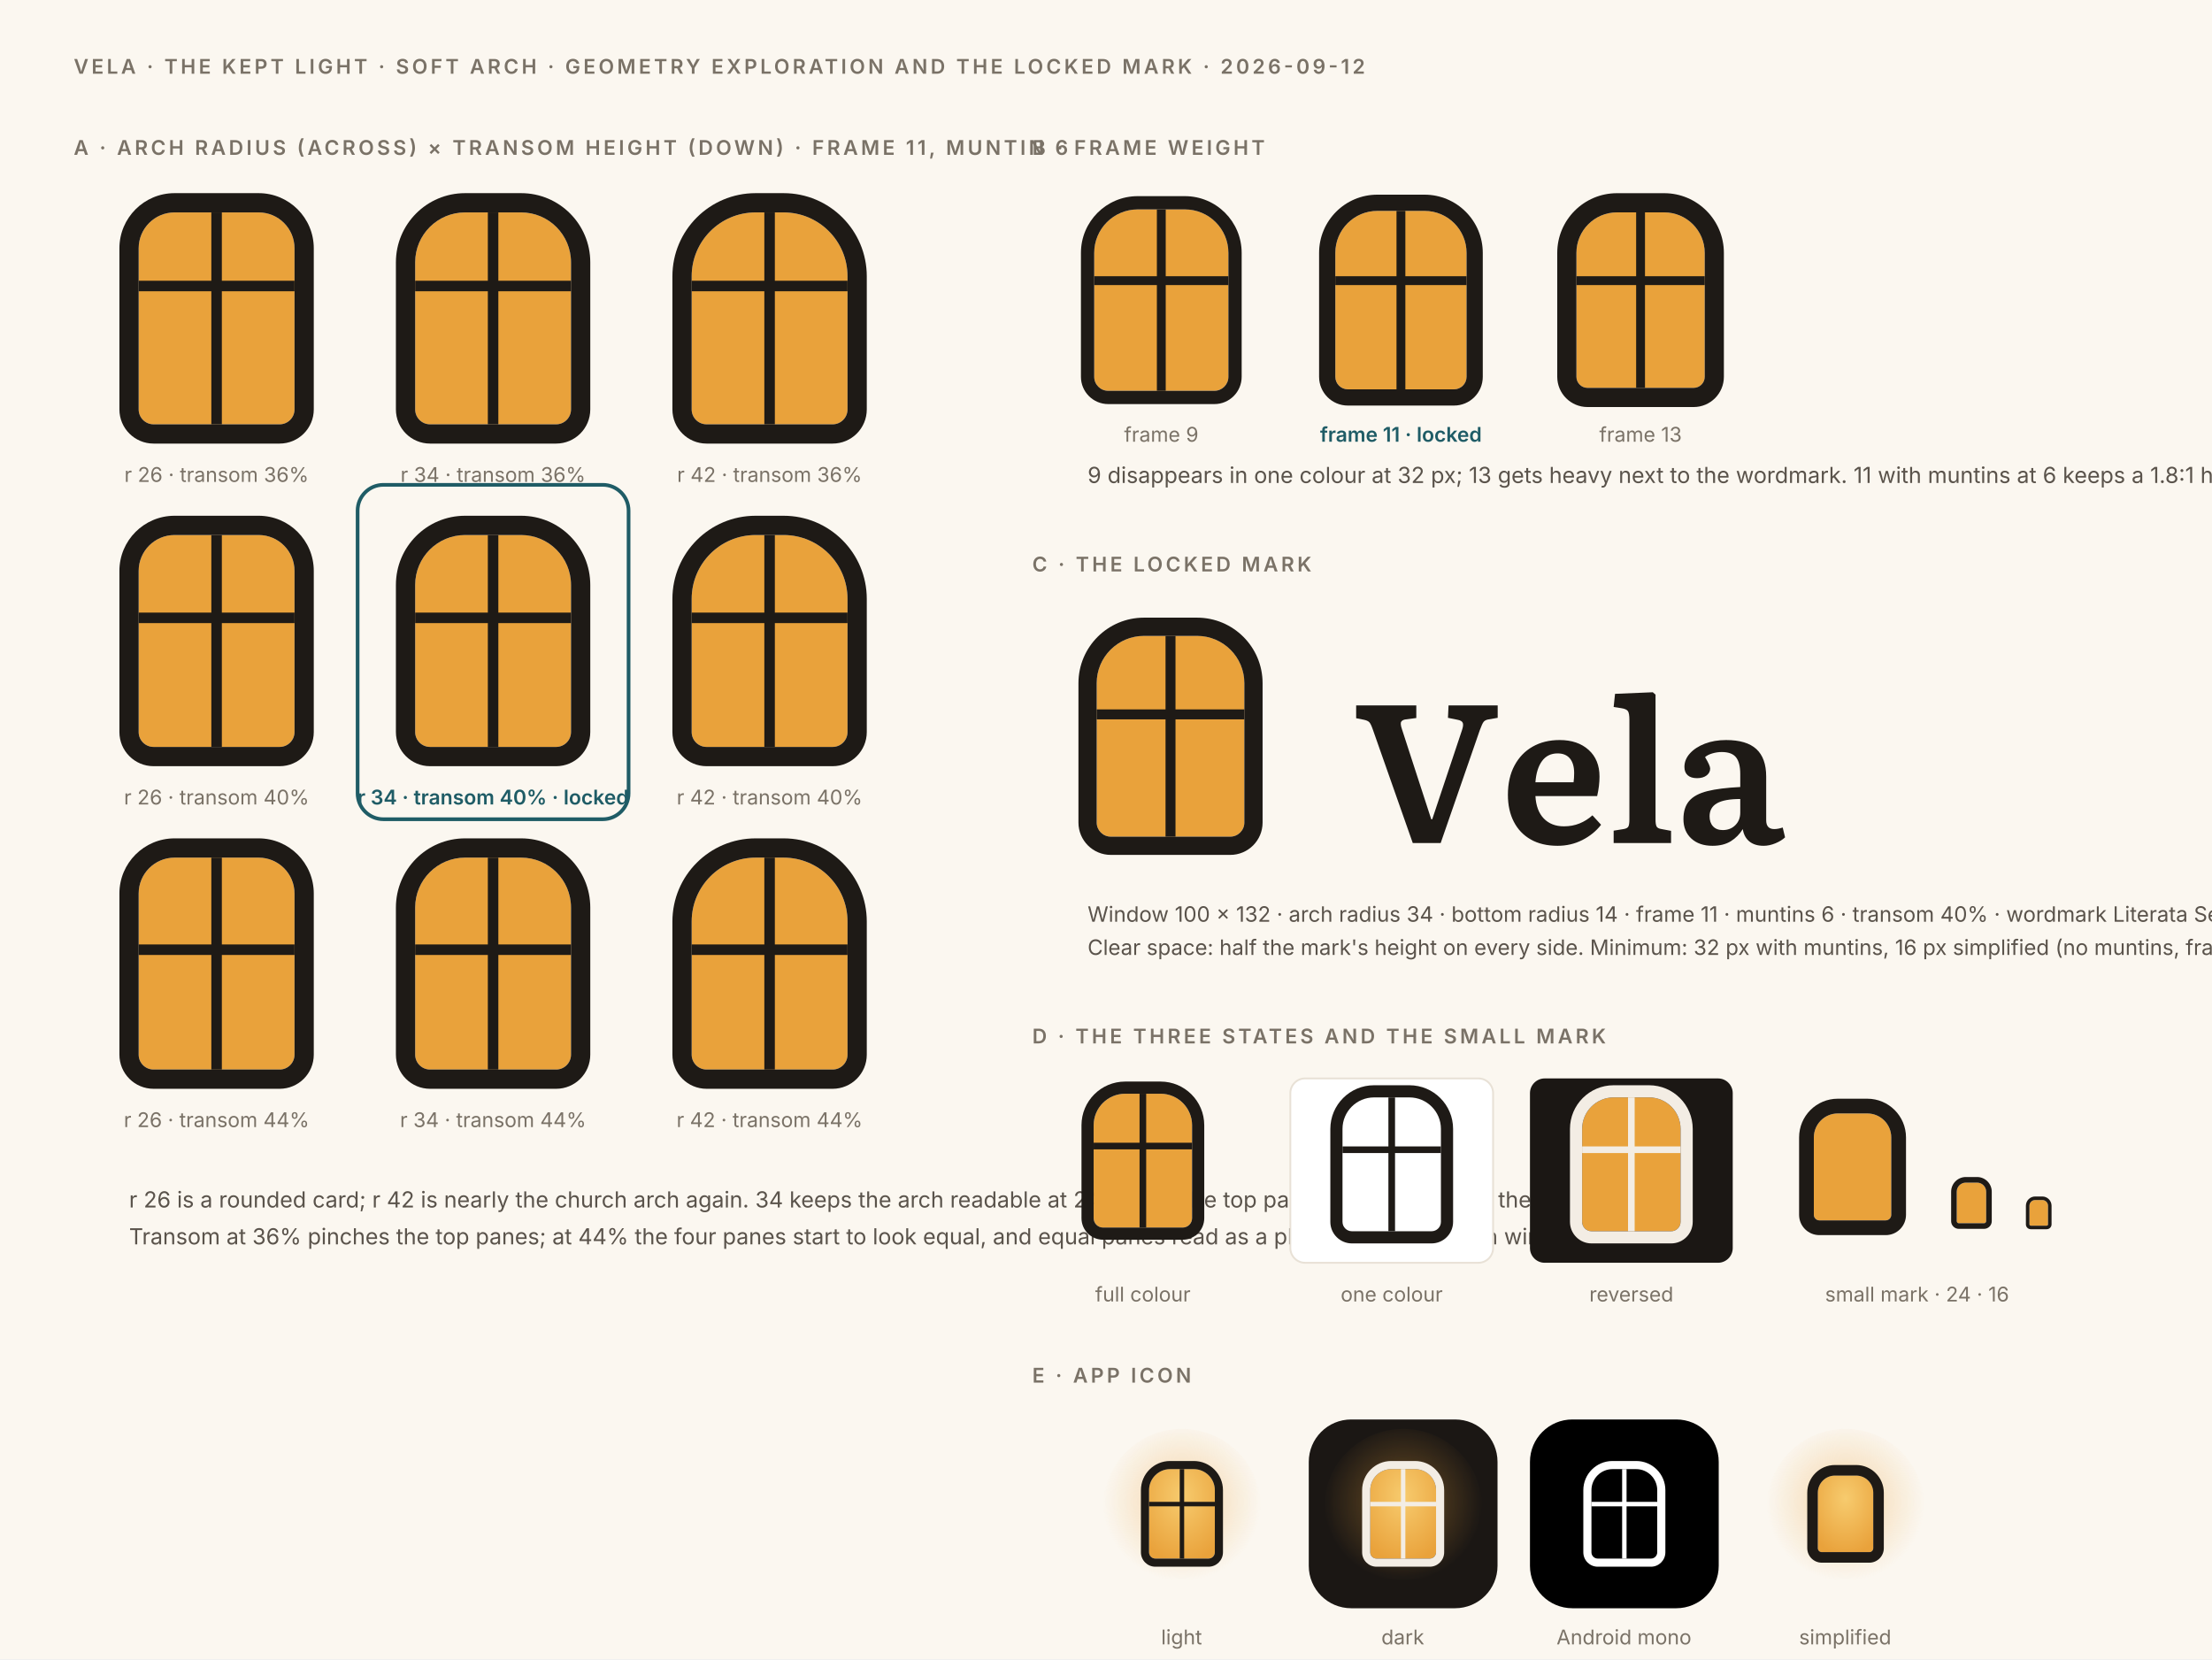
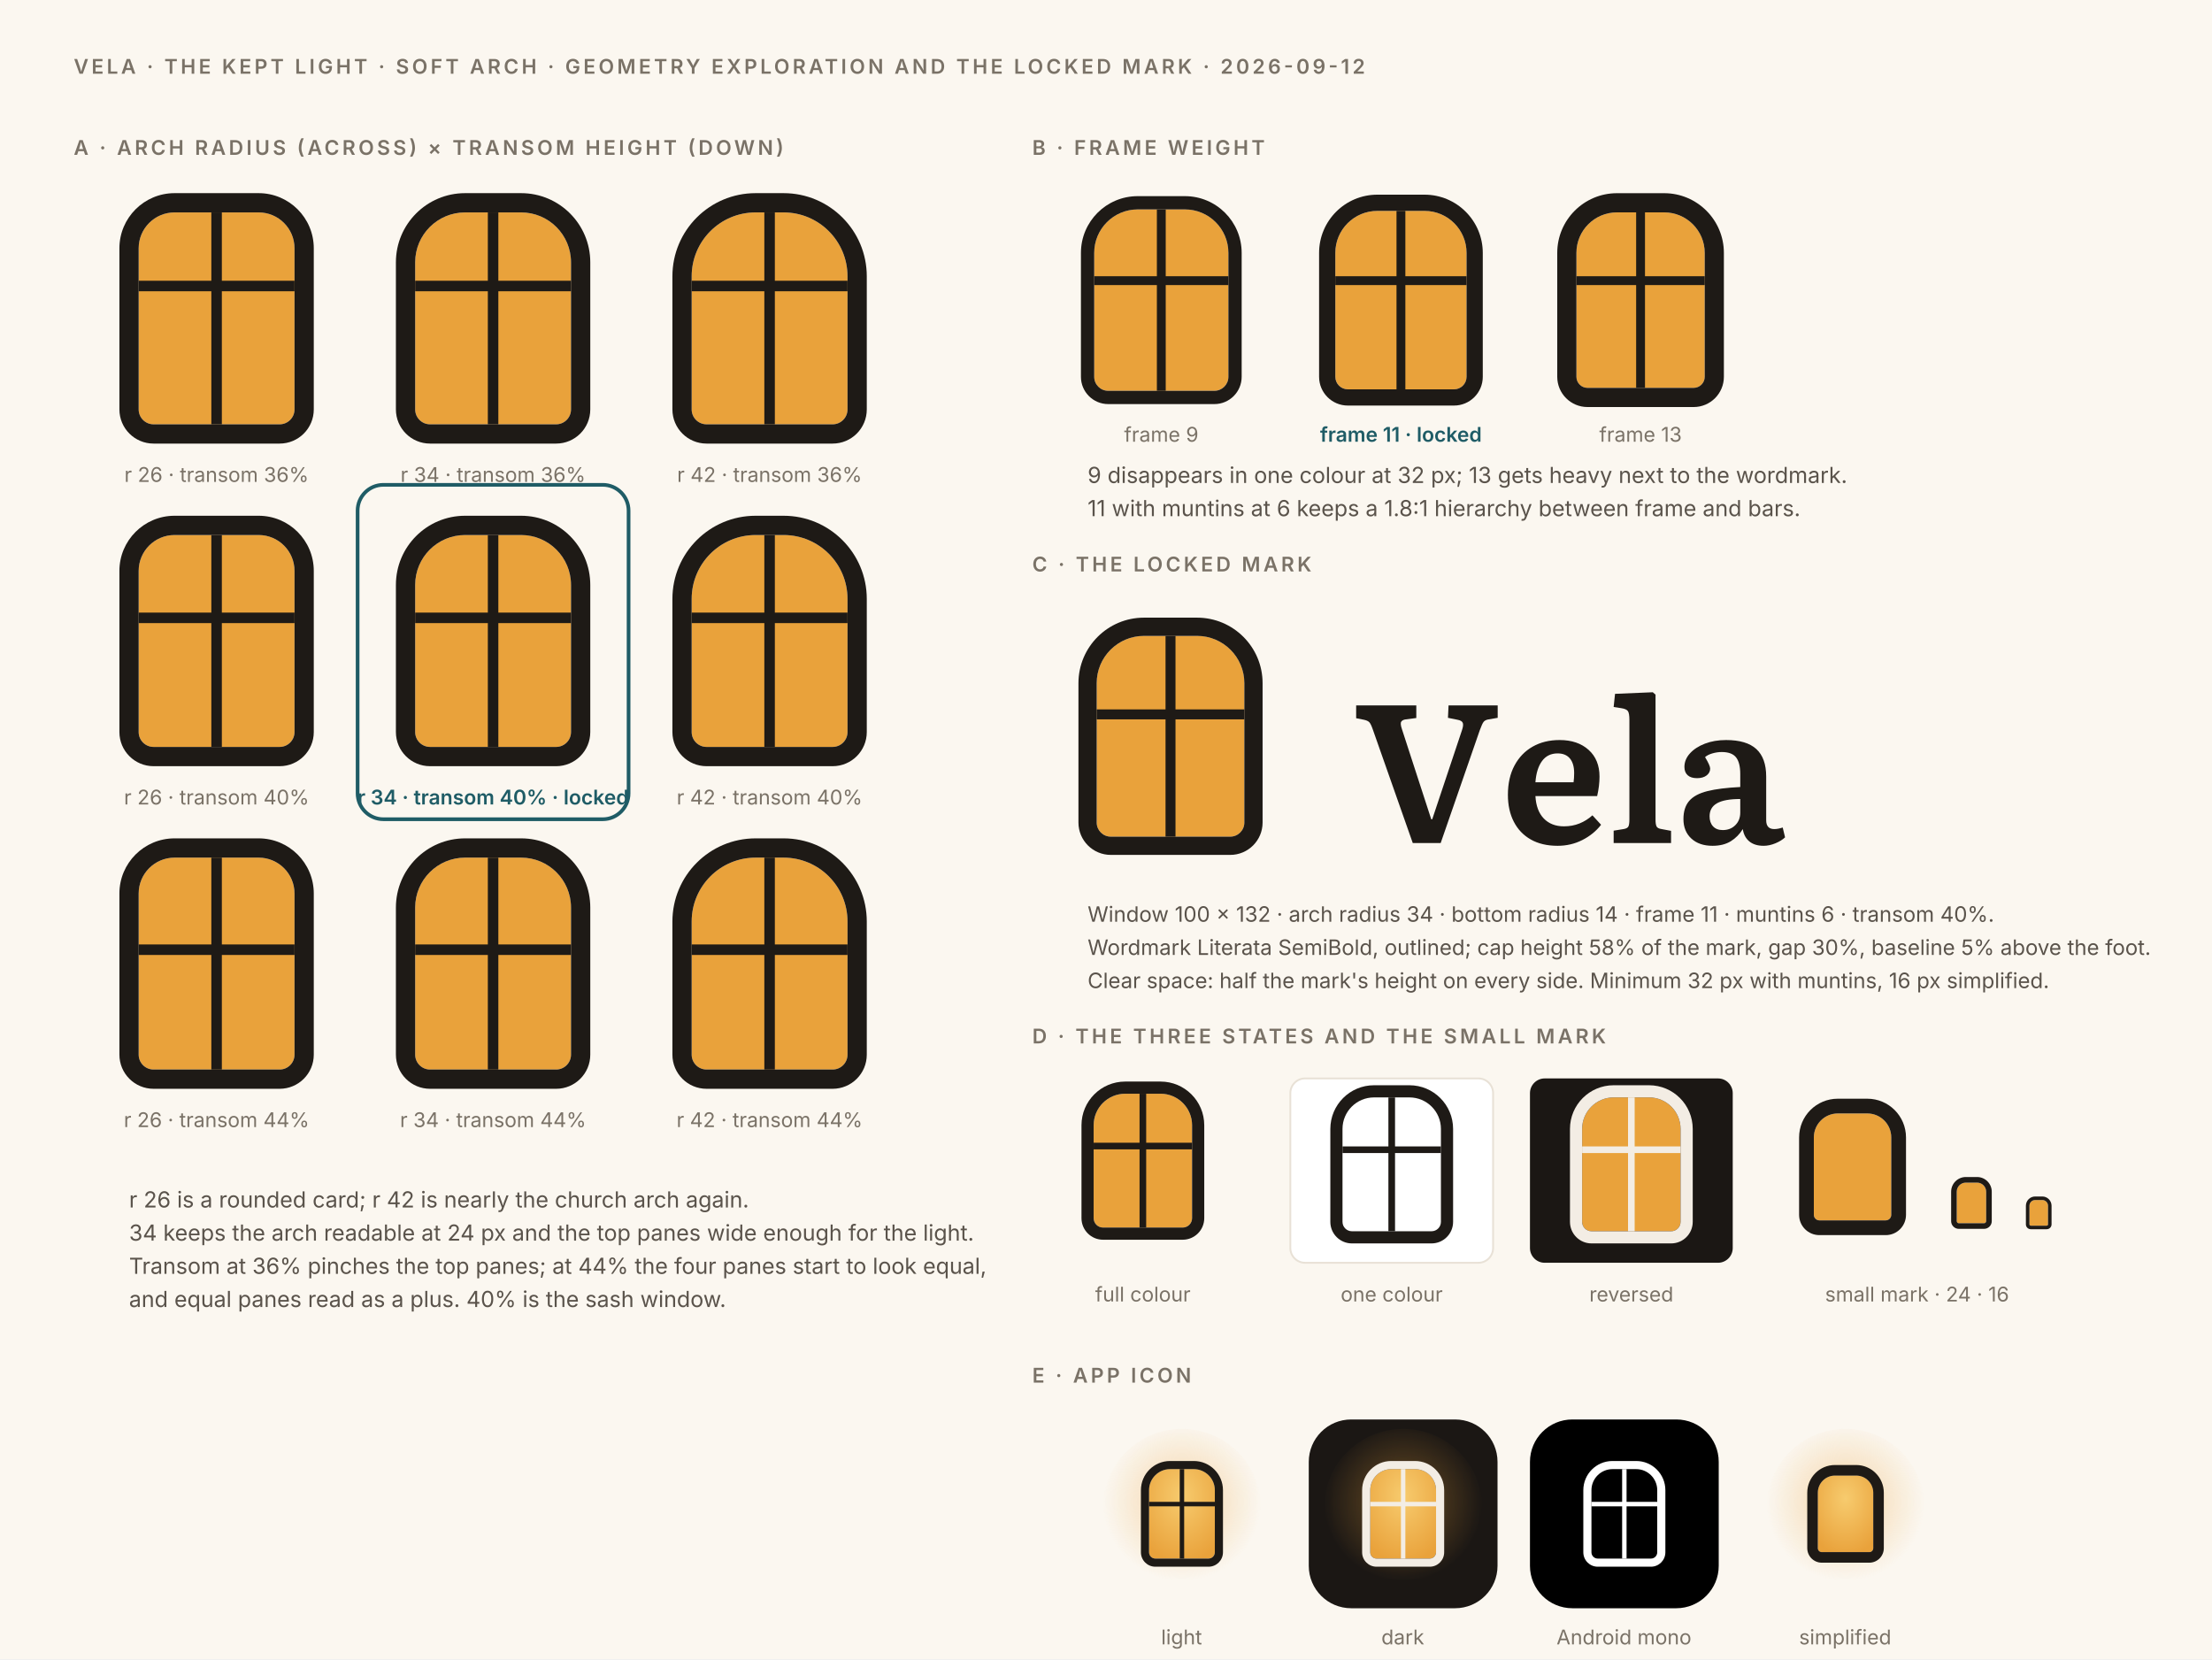
<svg xmlns="http://www.w3.org/2000/svg" viewBox="0 0 1200 900" width="1200" height="900">
  <rect width="1200" height="900" fill="#FBF7F0" />
  <text x="40" y="40" font-family="Inter, 'Segoe UI', Arial, sans-serif" font-size="11" fill="#7A7267" letter-spacing="1.6" font-weight="600">VELA · THE KEPT LIGHT · SOFT ARCH · GEOMETRY EXPLORATION AND THE LOCKED MARK · 2026-09-12</text>
-   <text x="40" y="84" font-family="Inter, 'Segoe UI', Arial, sans-serif" font-size="11" fill="#7A7267" letter-spacing="1.6" font-weight="600">A · ARCH RADIUS (ACROSS) × TRANSOM HEIGHT (DOWN) · FRAME 11, MUNTIN 6</text>
+   <text x="40" y="84" font-family="Inter, 'Segoe UI', Arial, sans-serif" font-size="11" fill="#7A7267" letter-spacing="1.6" font-weight="600">A · ARCH RADIUS (ACROSS) × TRANSOM HEIGHT (DOWN)</text>
  <g transform="translate(70,110) scale(0.95)">
    <path d="M26 5.5H74A20.5 20.5 0 0 1 94.5 26V118A8.5 8.5 0 0 1 86 126.5H14A8.5 8.5 0 0 1 5.5 118V26A20.5 20.5 0 0 1 26 5.5Z" fill="#E9A23B" />
    <path fill-rule="evenodd" d="M26 -5.5H74A31.5 31.5 0 0 1 105.5 26V118A19.5 19.5 0 0 1 86 137.5H14A19.5 19.5 0 0 1 -5.5 118V26A31.5 31.5 0 0 1 26 -5.5ZM26 5.5H74A20.5 20.5 0 0 1 94.5 26V118A8.5 8.5 0 0 1 86 126.5H14A8.5 8.5 0 0 1 5.5 118V26A20.5 20.5 0 0 1 26 5.5Z" fill="#1E1A16" />
    <rect x="47" y="5.5" width="6" height="121" fill="#1E1A16" />
    <rect x="5.5" y="44.52" width="89" height="6" fill="#1E1A16" />
  </g>
  <text x="117.5" y="261.4" font-family="Inter, 'Segoe UI', Arial, sans-serif" font-size="11" fill="#7A7267" text-anchor="middle">r 26 · transom 36%</text>
  <g transform="translate(220,110) scale(0.95)">
    <path d="M34 5.5H66A28.5 28.5 0 0 1 94.5 34V118A8.5 8.5 0 0 1 86 126.5H14A8.5 8.5 0 0 1 5.5 118V34A28.5 28.5 0 0 1 34 5.5Z" fill="#E9A23B" />
    <path fill-rule="evenodd" d="M34 -5.5H66A39.5 39.5 0 0 1 105.5 34V118A19.5 19.5 0 0 1 86 137.5H14A19.5 19.5 0 0 1 -5.5 118V34A39.5 39.5 0 0 1 34 -5.5ZM34 5.5H66A28.5 28.5 0 0 1 94.5 34V118A8.5 8.5 0 0 1 86 126.5H14A8.5 8.5 0 0 1 5.5 118V34A28.5 28.5 0 0 1 34 5.5Z" fill="#1E1A16" />
    <rect x="47" y="5.5" width="6" height="121" fill="#1E1A16" />
    <rect x="5.5" y="44.52" width="89" height="6" fill="#1E1A16" />
  </g>
  <text x="267.5" y="261.4" font-family="Inter, 'Segoe UI', Arial, sans-serif" font-size="11" fill="#7A7267" text-anchor="middle">r 34 · transom 36%</text>
  <g transform="translate(370,110) scale(0.95)">
    <path d="M42 5.5H58A36.5 36.5 0 0 1 94.5 42V118A8.5 8.5 0 0 1 86 126.5H14A8.5 8.5 0 0 1 5.5 118V42A36.5 36.5 0 0 1 42 5.5Z" fill="#E9A23B" />
    <path fill-rule="evenodd" d="M42 -5.5H58A47.5 47.5 0 0 1 105.5 42V118A19.5 19.5 0 0 1 86 137.5H14A19.5 19.5 0 0 1 -5.5 118V42A47.5 47.5 0 0 1 42 -5.5ZM42 5.5H58A36.5 36.5 0 0 1 94.5 42V118A8.5 8.5 0 0 1 86 126.5H14A8.5 8.5 0 0 1 5.5 118V42A36.5 36.5 0 0 1 42 5.5Z" fill="#1E1A16" />
    <rect x="47" y="5.5" width="6" height="121" fill="#1E1A16" />
    <rect x="5.5" y="44.52" width="89" height="6" fill="#1E1A16" />
  </g>
  <text x="417.5" y="261.4" font-family="Inter, 'Segoe UI', Arial, sans-serif" font-size="11" fill="#7A7267" text-anchor="middle">r 42 · transom 36%</text>
  <g transform="translate(70,285) scale(0.95)">
    <path d="M26 5.5H74A20.5 20.5 0 0 1 94.5 26V118A8.5 8.5 0 0 1 86 126.5H14A8.5 8.5 0 0 1 5.5 118V26A20.5 20.5 0 0 1 26 5.5Z" fill="#E9A23B" />
    <path fill-rule="evenodd" d="M26 -5.5H74A31.5 31.5 0 0 1 105.5 26V118A19.5 19.5 0 0 1 86 137.5H14A19.5 19.5 0 0 1 -5.5 118V26A31.5 31.5 0 0 1 26 -5.5ZM26 5.5H74A20.5 20.5 0 0 1 94.5 26V118A8.5 8.5 0 0 1 86 126.5H14A8.5 8.5 0 0 1 5.5 118V26A20.5 20.5 0 0 1 26 5.5Z" fill="#1E1A16" />
    <rect x="47" y="5.5" width="6" height="121" fill="#1E1A16" />
    <rect x="5.5" y="49.8" width="89" height="6" fill="#1E1A16" />
  </g>
  <text x="117.5" y="436.4" font-family="Inter, 'Segoe UI', Arial, sans-serif" font-size="11" fill="#7A7267" text-anchor="middle">r 26 · transom 40%</text>
  <rect x="194" y="263" width="147" height="181.4" rx="14" fill="none" stroke="#1F5C66" stroke-width="2" />
  <g transform="translate(220,285) scale(0.95)">
    <path d="M34 5.5H66A28.5 28.5 0 0 1 94.5 34V118A8.5 8.5 0 0 1 86 126.5H14A8.5 8.5 0 0 1 5.5 118V34A28.5 28.5 0 0 1 34 5.5Z" fill="#E9A23B" />
    <path fill-rule="evenodd" d="M34 -5.5H66A39.5 39.5 0 0 1 105.5 34V118A19.5 19.5 0 0 1 86 137.5H14A19.5 19.5 0 0 1 -5.5 118V34A39.5 39.5 0 0 1 34 -5.5ZM34 5.5H66A28.5 28.5 0 0 1 94.5 34V118A8.5 8.5 0 0 1 86 126.5H14A8.5 8.5 0 0 1 5.5 118V34A28.5 28.5 0 0 1 34 5.5Z" fill="#1E1A16" />
    <rect x="47" y="5.5" width="6" height="121" fill="#1E1A16" />
    <rect x="5.5" y="49.8" width="89" height="6" fill="#1E1A16" />
  </g>
  <text x="267.5" y="436.4" font-family="Inter, 'Segoe UI', Arial, sans-serif" font-size="11" fill="#1F5C66" text-anchor="middle" font-weight="600">r 34 · transom 40% · locked</text>
  <g transform="translate(370,285) scale(0.95)">
    <path d="M42 5.5H58A36.5 36.5 0 0 1 94.5 42V118A8.5 8.5 0 0 1 86 126.5H14A8.5 8.5 0 0 1 5.5 118V42A36.5 36.5 0 0 1 42 5.5Z" fill="#E9A23B" />
    <path fill-rule="evenodd" d="M42 -5.5H58A47.5 47.5 0 0 1 105.5 42V118A19.5 19.5 0 0 1 86 137.5H14A19.5 19.5 0 0 1 -5.5 118V42A47.5 47.5 0 0 1 42 -5.5ZM42 5.5H58A36.5 36.5 0 0 1 94.5 42V118A8.5 8.5 0 0 1 86 126.5H14A8.5 8.5 0 0 1 5.5 118V42A36.5 36.5 0 0 1 42 5.5Z" fill="#1E1A16" />
    <rect x="47" y="5.5" width="6" height="121" fill="#1E1A16" />
    <rect x="5.5" y="49.8" width="89" height="6" fill="#1E1A16" />
  </g>
  <text x="417.5" y="436.4" font-family="Inter, 'Segoe UI', Arial, sans-serif" font-size="11" fill="#7A7267" text-anchor="middle">r 42 · transom 40%</text>
  <g transform="translate(70,460) scale(0.95)">
    <path d="M26 5.5H74A20.5 20.5 0 0 1 94.5 26V118A8.5 8.5 0 0 1 86 126.5H14A8.5 8.5 0 0 1 5.5 118V26A20.5 20.5 0 0 1 26 5.5Z" fill="#E9A23B" />
    <path fill-rule="evenodd" d="M26 -5.5H74A31.5 31.5 0 0 1 105.5 26V118A19.5 19.5 0 0 1 86 137.5H14A19.5 19.5 0 0 1 -5.5 118V26A31.5 31.5 0 0 1 26 -5.5ZM26 5.5H74A20.5 20.5 0 0 1 94.5 26V118A8.5 8.5 0 0 1 86 126.5H14A8.5 8.5 0 0 1 5.5 118V26A20.5 20.5 0 0 1 26 5.5Z" fill="#1E1A16" />
    <rect x="47" y="5.5" width="6" height="121" fill="#1E1A16" />
    <rect x="5.5" y="55.08" width="89" height="6" fill="#1E1A16" />
  </g>
  <text x="117.5" y="611.4" font-family="Inter, 'Segoe UI', Arial, sans-serif" font-size="11" fill="#7A7267" text-anchor="middle">r 26 · transom 44%</text>
  <g transform="translate(220,460) scale(0.95)">
    <path d="M34 5.5H66A28.5 28.5 0 0 1 94.5 34V118A8.5 8.5 0 0 1 86 126.5H14A8.5 8.5 0 0 1 5.5 118V34A28.5 28.5 0 0 1 34 5.5Z" fill="#E9A23B" />
    <path fill-rule="evenodd" d="M34 -5.5H66A39.5 39.5 0 0 1 105.5 34V118A19.5 19.5 0 0 1 86 137.5H14A19.5 19.5 0 0 1 -5.5 118V34A39.5 39.5 0 0 1 34 -5.5ZM34 5.5H66A28.5 28.5 0 0 1 94.5 34V118A8.5 8.5 0 0 1 86 126.5H14A8.5 8.5 0 0 1 5.5 118V34A28.5 28.5 0 0 1 34 5.5Z" fill="#1E1A16" />
    <rect x="47" y="5.5" width="6" height="121" fill="#1E1A16" />
    <rect x="5.5" y="55.08" width="89" height="6" fill="#1E1A16" />
  </g>
  <text x="267.5" y="611.4" font-family="Inter, 'Segoe UI', Arial, sans-serif" font-size="11" fill="#7A7267" text-anchor="middle">r 34 · transom 44%</text>
  <g transform="translate(370,460) scale(0.95)">
    <path d="M42 5.5H58A36.5 36.5 0 0 1 94.5 42V118A8.5 8.5 0 0 1 86 126.5H14A8.5 8.5 0 0 1 5.5 118V42A36.5 36.5 0 0 1 42 5.5Z" fill="#E9A23B" />
    <path fill-rule="evenodd" d="M42 -5.5H58A47.5 47.5 0 0 1 105.5 42V118A19.5 19.5 0 0 1 86 137.5H14A19.5 19.5 0 0 1 -5.5 118V42A47.5 47.5 0 0 1 42 -5.5ZM42 5.5H58A36.5 36.5 0 0 1 94.5 42V118A8.5 8.5 0 0 1 86 126.5H14A8.5 8.5 0 0 1 5.5 118V42A36.5 36.5 0 0 1 42 5.5Z" fill="#1E1A16" />
    <rect x="47" y="5.5" width="6" height="121" fill="#1E1A16" />
    <rect x="5.5" y="55.08" width="89" height="6" fill="#1E1A16" />
  </g>
  <text x="417.5" y="611.4" font-family="Inter, 'Segoe UI', Arial, sans-serif" font-size="11" fill="#7A7267" text-anchor="middle">r 42 · transom 44%</text>
-   <text x="70" y="655" font-family="Inter, 'Segoe UI', Arial, sans-serif" font-size="12" fill="#5A534B">r 26 is a rounded card; r 42 is nearly the church arch again. 34 keeps the arch readable at 24 px and the top pane wide enough for the light.</text>
-   <text x="70" y="675" font-family="Inter, 'Segoe UI', Arial, sans-serif" font-size="12" fill="#5A534B">Transom at 36% pinches the top panes; at 44% the four panes start to look equal, and equal panes read as a plus. 40% is the sash window.</text>
+   <text x="70" y="655" font-family="Inter, 'Segoe UI', Arial, sans-serif" font-size="12" fill="#5A534B">r 26 is a rounded card; r 42 is nearly the church arch again.</text>
+   <text x="70" y="673" font-family="Inter, 'Segoe UI', Arial, sans-serif" font-size="12" fill="#5A534B">34 keeps the arch readable at 24 px and the top panes wide enough for the light.</text>
+   <text x="70" y="691" font-family="Inter, 'Segoe UI', Arial, sans-serif" font-size="12" fill="#5A534B">Transom at 36% pinches the top panes; at 44% the four panes start to look equal,</text>
+   <text x="70" y="709" font-family="Inter, 'Segoe UI', Arial, sans-serif" font-size="12" fill="#5A534B">and equal panes read as a plus. 40% is the sash window.</text>
  <text x="560" y="84" font-family="Inter, 'Segoe UI', Arial, sans-serif" font-size="11" fill="#7A7267" letter-spacing="1.6" font-weight="600">B · FRAME WEIGHT</text>
  <g transform="translate(590,110) scale(0.8)">
    <path d="M34 4.5H66A29.5 29.5 0 0 1 95.5 34V118A9.5 9.5 0 0 1 86 127.5H14A9.5 9.5 0 0 1 4.5 118V34A29.5 29.5 0 0 1 34 4.5Z" fill="#E9A23B" />
    <path fill-rule="evenodd" d="M34 -4.5H66A38.5 38.5 0 0 1 104.5 34V118A18.5 18.5 0 0 1 86 136.5H14A18.5 18.5 0 0 1 -4.5 118V34A38.5 38.5 0 0 1 34 -4.5ZM34 4.5H66A29.5 29.5 0 0 1 95.5 34V118A9.5 9.5 0 0 1 86 127.5H14A9.5 9.5 0 0 1 4.5 118V34A29.5 29.5 0 0 1 34 4.5Z" fill="#1E1A16" />
    <rect x="47" y="4.5" width="6" height="123" fill="#1E1A16" />
    <rect x="4.5" y="49.8" width="91" height="6" fill="#1E1A16" />
  </g>
  <text x="630" y="239.6" font-family="Inter, 'Segoe UI', Arial, sans-serif" font-size="11" fill="#7A7267" text-anchor="middle">frame 9</text>
  <g transform="translate(720,110) scale(0.8)">
    <path d="M34 5.5H66A28.5 28.5 0 0 1 94.5 34V118A8.5 8.5 0 0 1 86 126.5H14A8.5 8.5 0 0 1 5.5 118V34A28.5 28.5 0 0 1 34 5.5Z" fill="#E9A23B" />
    <path fill-rule="evenodd" d="M34 -5.5H66A39.5 39.5 0 0 1 105.5 34V118A19.5 19.5 0 0 1 86 137.5H14A19.5 19.5 0 0 1 -5.5 118V34A39.5 39.5 0 0 1 34 -5.5ZM34 5.5H66A28.5 28.5 0 0 1 94.5 34V118A8.5 8.5 0 0 1 86 126.5H14A8.5 8.5 0 0 1 5.5 118V34A28.5 28.5 0 0 1 34 5.5Z" fill="#1E1A16" />
    <rect x="47" y="5.5" width="6" height="121" fill="#1E1A16" />
    <rect x="5.5" y="49.8" width="89" height="6" fill="#1E1A16" />
  </g>
  <text x="760" y="239.6" font-family="Inter, 'Segoe UI', Arial, sans-serif" font-size="11" fill="#1F5C66" text-anchor="middle" font-weight="600">frame 11 · locked</text>
  <g transform="translate(850,110) scale(0.8)">
    <path d="M34 6.5H66A27.5 27.5 0 0 1 93.5 34V118A7.5 7.5 0 0 1 86 125.5H14A7.5 7.5 0 0 1 6.5 118V34A27.5 27.5 0 0 1 34 6.5Z" fill="#E9A23B" />
    <path fill-rule="evenodd" d="M34 -6.5H66A40.5 40.5 0 0 1 106.5 34V118A20.5 20.5 0 0 1 86 138.5H14A20.5 20.5 0 0 1 -6.5 118V34A40.5 40.5 0 0 1 34 -6.5ZM34 6.5H66A27.5 27.5 0 0 1 93.5 34V118A7.5 7.5 0 0 1 86 125.5H14A7.5 7.5 0 0 1 6.5 118V34A27.5 27.5 0 0 1 34 6.5Z" fill="#1E1A16" />
    <rect x="47" y="6.5" width="6" height="119" fill="#1E1A16" />
    <rect x="6.5" y="49.8" width="87" height="6" fill="#1E1A16" />
  </g>
  <text x="890" y="239.6" font-family="Inter, 'Segoe UI', Arial, sans-serif" font-size="11" fill="#7A7267" text-anchor="middle">frame 13</text>
-   <text x="590" y="262" font-family="Inter, 'Segoe UI', Arial, sans-serif" font-size="12" fill="#5A534B">9 disappears in one colour at 32 px; 13 gets heavy next to the wordmark. 11 with muntins at 6 keeps a 1.8:1 hierarchy.</text>
+   <text x="590" y="262" font-family="Inter, 'Segoe UI', Arial, sans-serif" font-size="12" fill="#5A534B">9 disappears in one colour at 32 px; 13 gets heavy next to the wordmark.</text>
+   <text x="590" y="280" font-family="Inter, 'Segoe UI', Arial, sans-serif" font-size="12" fill="#5A534B">11 with muntins at 6 keeps a 1.8:1 hierarchy between frame and bars.</text>
  <text x="560" y="310" font-family="Inter, 'Segoe UI', Arial, sans-serif" font-size="11" fill="#7A7267" letter-spacing="1.6" font-weight="600">C · THE LOCKED MARK</text>
  <g transform="translate(590,340) scale(0.9)">
    <path d="M34 5.5H66A28.5 28.5 0 0 1 94.5 34V118A8.5 8.5 0 0 1 86 126.5H14A8.5 8.5 0 0 1 5.5 118V34A28.5 28.5 0 0 1 34 5.5Z" fill="#E9A23B" />
    <path fill-rule="evenodd" d="M34 -5.5H66A39.5 39.5 0 0 1 105.5 34V118A19.5 19.5 0 0 1 86 137.5H14A19.5 19.5 0 0 1 -5.5 118V34A39.5 39.5 0 0 1 34 -5.5ZM34 5.5H66A28.5 28.5 0 0 1 94.5 34V118A8.5 8.5 0 0 1 86 126.5H14A8.5 8.5 0 0 1 5.5 118V34A28.5 28.5 0 0 1 34 5.5Z" fill="#1E1A16" />
    <rect x="47" y="5.5" width="6" height="121" fill="#1E1A16" />
    <rect x="5.5" y="49.8" width="89" height="6" fill="#1E1A16" />
  </g>
  <path d="M781.56 457.31L766.42 457.31L744.77 395.79Q743.71 392.69 742.85 391.79Q742 390.88 739.98 390.45L735.71 389.60L735.71 382.67L768.34 382.67L768.34 389.49L762.58 390.24Q760.88 390.45 760.18 391.47Q759.49 392.48 760.56 395.57L776.44 444.41L776.98 444.41L793.08 396.21Q794.04 393.44 793.56 392.16Q793.08 390.88 790.73 390.45L785.51 389.39L785.83 382.67L812.49 382.67L812.49 389.39L807.48 390.24Q805.66 390.56 804.86 391.57Q804.06 392.59 802.78 396.11L781.56 457.31M845.01 458.81Q836.48 458.81 830.46 455.40Q824.43 451.98 821.23 445.74Q818.03 439.51 818.03 431.19Q818.03 421.91 821.61 415.25Q825.18 408.58 831.47 405.01Q837.76 401.44 846.08 401.44Q855.89 401.44 861.81 406.77Q867.73 412.10 867.73 421.27Q867.73 426.28 866.45 431.83L832.96 431.83Q833.39 439.72 837.49 443.99Q841.60 448.25 848.43 448.25Q853.01 448.25 856.85 446.70Q860.69 445.16 863.89 442.28L868.58 447.40Q864.63 452.52 858.45 455.66Q852.26 458.81 845.01 458.81M832.96 424.36L853.65 424.36Q853.97 422.12 853.97 419.35Q853.97 414.23 851.68 411.46Q849.38 408.69 845.01 408.69Q839.57 408.69 836.53 412.85Q833.50 417.01 832.96 424.36M906.54 457.31L875.40 457.31L875.40 450.60L880.74 449.74Q882.76 449.42 883.35 448.41Q883.94 447.40 883.94 444.41L883.94 390.56Q883.94 386.93 883.14 385.76Q882.34 384.59 879.56 384.16L875.40 383.52L876.15 376.38L896.63 375.52L898.12 376.80L898.12 444.73Q898.12 447.08 898.65 448.25Q899.18 449.42 901.42 449.74L906.54 450.70L906.54 457.31M929.04 458.81Q921.79 458.81 917.53 454.86Q913.26 450.92 913.26 444.31Q913.26 438.12 916.35 434.49Q919.45 430.87 926.22 429.16Q932.99 427.46 944.08 426.92L944.08 419.89Q944.08 413.70 941.79 410.82Q939.49 407.94 934.05 407.94Q931.50 407.94 928.94 408.69Q926.38 409.43 924.99 410.71Q927.76 415.30 927.76 416.90Q927.76 419.14 925.84 420.63Q923.92 422.12 920.62 422.12Q917.31 422.12 915.55 420.53Q913.79 418.93 913.79 416.05Q913.79 411.99 916.78 408.69Q919.77 405.38 924.88 403.41Q930 401.44 936.40 401.44Q947.49 401.44 952.82 406.34Q958.15 411.25 958.15 421.27L958.15 444.95Q958.15 449.74 962.53 449.74Q964.55 449.74 967.11 448.89L968.39 454.22Q966.37 456.14 963.11 457.47Q959.86 458.81 956.77 458.81Q951.86 458.81 948.98 456.41Q946.10 454.01 945.46 449.74Q942.91 453.90 938.91 456.36Q934.91 458.81 929.04 458.81M934.59 450.28Q938.75 450.28 941.41 447.61Q944.08 444.95 944.08 440.79L944.08 433.43Q935.55 433.43 931.50 435.72Q927.44 438.01 927.44 442.81Q927.44 446.22 929.31 448.25Q931.18 450.28 934.59 450.28" fill="#1E1A16" />
-   <text x="590" y="500" font-family="Inter, 'Segoe UI', Arial, sans-serif" font-size="11.5" fill="#5A534B">Window 100 × 132 · arch radius 34 · bottom radius 14 · frame 11 · muntins 6 · transom 40% · wordmark Literata SemiBold, cap height 62% of the mark, gap 27%, baseline 5% above the mark's foot</text>
-   <text x="590" y="518" font-family="Inter, 'Segoe UI', Arial, sans-serif" font-size="11.5" fill="#5A534B">Clear space: half the mark's height on every side. Minimum: 32 px with muntins, 16 px simplified (no muntins, frame 16).</text>
+   <text x="590" y="500" font-family="Inter, 'Segoe UI', Arial, sans-serif" font-size="11.5" fill="#5A534B">Window 100 × 132 · arch radius 34 · bottom radius 14 · frame 11 · muntins 6 · transom 40%.</text>
+   <text x="590" y="518" font-family="Inter, 'Segoe UI', Arial, sans-serif" font-size="11.5" fill="#5A534B">Wordmark Literata SemiBold, outlined; cap height 58% of the mark, gap 30%, baseline 5% above the foot.</text>
+   <text x="590" y="536" font-family="Inter, 'Segoe UI', Arial, sans-serif" font-size="11.5" fill="#5A534B">Clear space: half the mark's height on every side. Minimum 32 px with muntins, 16 px simplified.</text>
  <text x="560" y="566" font-family="Inter, 'Segoe UI', Arial, sans-serif" font-size="11" fill="#7A7267" letter-spacing="1.6" font-weight="600">D · THE THREE STATES AND THE SMALL MARK</text>
  <g transform="translate(590,590) scale(0.6)">
    <path d="M34 5.5H66A28.5 28.5 0 0 1 94.5 34V118A8.5 8.5 0 0 1 86 126.5H14A8.5 8.5 0 0 1 5.5 118V34A28.5 28.5 0 0 1 34 5.5Z" fill="#E9A23B" />
    <path fill-rule="evenodd" d="M34 -5.5H66A39.5 39.5 0 0 1 105.5 34V118A19.5 19.5 0 0 1 86 137.5H14A19.5 19.5 0 0 1 -5.5 118V34A39.5 39.5 0 0 1 34 -5.5ZM34 5.5H66A28.5 28.5 0 0 1 94.5 34V118A8.5 8.5 0 0 1 86 126.5H14A8.5 8.5 0 0 1 5.5 118V34A28.5 28.5 0 0 1 34 5.5Z" fill="#1E1A16" />
    <rect x="47" y="5.5" width="6" height="121" fill="#1E1A16" />
    <rect x="5.5" y="49.8" width="89" height="6" fill="#1E1A16" />
  </g>
  <rect x="700" y="585" width="110" height="100" rx="8" fill="#FFFFFF" stroke="#E8E1D6" />
  <g transform="translate(725,592) scale(0.6)">
    <path fill-rule="evenodd" d="M34 -5.5H66A39.5 39.5 0 0 1 105.5 34V118A19.5 19.5 0 0 1 86 137.5H14A19.5 19.5 0 0 1 -5.5 118V34A39.5 39.5 0 0 1 34 -5.5ZM34 5.5H66A28.5 28.5 0 0 1 94.5 34V118A8.5 8.5 0 0 1 86 126.5H14A8.5 8.5 0 0 1 5.5 118V34A28.5 28.5 0 0 1 34 5.5Z" fill="#1E1A16" />
    <rect x="47" y="5.5" width="6" height="121" fill="#1E1A16" />
    <rect x="5.5" y="49.8" width="89" height="6" fill="#1E1A16" />
  </g>
  <rect x="830" y="585" width="110" height="100" rx="8" fill="#1B1714" />
  <g transform="translate(855,592) scale(0.6)">
    <path d="M34 5.5H66A28.5 28.5 0 0 1 94.5 34V118A8.5 8.5 0 0 1 86 126.5H14A8.5 8.5 0 0 1 5.5 118V34A28.5 28.5 0 0 1 34 5.5Z" fill="#E9A23B" />
    <path fill-rule="evenodd" d="M34 -5.5H66A39.5 39.5 0 0 1 105.5 34V118A19.5 19.5 0 0 1 86 137.5H14A19.5 19.5 0 0 1 -5.5 118V34A39.5 39.5 0 0 1 34 -5.5ZM34 5.5H66A28.5 28.5 0 0 1 94.5 34V118A8.5 8.5 0 0 1 86 126.5H14A8.5 8.5 0 0 1 5.5 118V34A28.5 28.5 0 0 1 34 5.5Z" fill="#F3EDE4" />
    <rect x="47" y="5.5" width="6" height="121" fill="#F3EDE4" />
    <rect x="5.5" y="49.8" width="89" height="6" fill="#F3EDE4" />
  </g>
  <g transform="translate(980,600) scale(0.5)">
    <path d="M34 8H66A26 26 0 0 1 92 34V118A6 6 0 0 1 86 124H14A6 6 0 0 1 8 118V34A26 26 0 0 1 34 8Z" fill="#E9A23B" />
    <path fill-rule="evenodd" d="M34 -8H66A42 42 0 0 1 108 34V118A22 22 0 0 1 86 140H14A22 22 0 0 1 -8 118V34A42 42 0 0 1 34 -8ZM34 8H66A26 26 0 0 1 92 34V118A6 6 0 0 1 86 124H14A6 6 0 0 1 8 118V34A26 26 0 0 1 34 8Z" fill="#1E1A16" />
  </g>
  <g transform="translate(1060,640) scale(0.19)">
    <path d="M34 8H66A26 26 0 0 1 92 34V118A6 6 0 0 1 86 124H14A6 6 0 0 1 8 118V34A26 26 0 0 1 34 8Z" fill="#E9A23B" />
    <path fill-rule="evenodd" d="M34 -8H66A42 42 0 0 1 108 34V118A22 22 0 0 1 86 140H14A22 22 0 0 1 -8 118V34A42 42 0 0 1 34 -8ZM34 8H66A26 26 0 0 1 92 34V118A6 6 0 0 1 86 124H14A6 6 0 0 1 8 118V34A26 26 0 0 1 34 8Z" fill="#1E1A16" />
  </g>
  <g transform="translate(1100,650) scale(0.12)">
    <path d="M34 8H66A26 26 0 0 1 92 34V118A6 6 0 0 1 86 124H14A6 6 0 0 1 8 118V34A26 26 0 0 1 34 8Z" fill="#E9A23B" />
    <path fill-rule="evenodd" d="M34 -8H66A42 42 0 0 1 108 34V118A22 22 0 0 1 86 140H14A22 22 0 0 1 -8 118V34A42 42 0 0 1 34 -8ZM34 8H66A26 26 0 0 1 92 34V118A6 6 0 0 1 86 124H14A6 6 0 0 1 8 118V34A26 26 0 0 1 34 8Z" fill="#1E1A16" />
  </g>
  <text x="620" y="706" font-family="Inter, 'Segoe UI', Arial, sans-serif" font-size="11" fill="#7A7267" text-anchor="middle">full colour</text>
  <text x="755" y="706" font-family="Inter, 'Segoe UI', Arial, sans-serif" font-size="11" fill="#7A7267" text-anchor="middle">one colour</text>
  <text x="885" y="706" font-family="Inter, 'Segoe UI', Arial, sans-serif" font-size="11" fill="#7A7267" text-anchor="middle">reversed</text>
  <text x="1040" y="706" font-family="Inter, 'Segoe UI', Arial, sans-serif" font-size="11" fill="#7A7267" text-anchor="middle">small mark · 24 · 16</text>
  <text x="560" y="750" font-family="Inter, 'Segoe UI', Arial, sans-serif" font-size="11" fill="#7A7267" letter-spacing="1.6" font-weight="600">E · APP ICON</text>
  <g transform="translate(590,770) scale(0.1)">
    <clipPath id="c590">
      <rect width="1024" height="1024" rx="230" />
    </clipPath>
    <g clip-path="url(#c590)">
      <defs>
        <radialGradient id="h" cx="50%" cy="46%" r="50%">
          <stop offset="0" stop-color="#E9A23B" stop-opacity="0.55" />
          <stop offset="0.55" stop-color="#E9A23B" stop-opacity="0.18" />
          <stop offset="1" stop-color="#E9A23B" stop-opacity="0" />
        </radialGradient>
        <radialGradient id="p" cx="50%" cy="30%" r="75%">
          <stop offset="0" stop-color="#F7CB6E" />
          <stop offset="1" stop-color="#E9A23B" />
        </radialGradient>
      </defs>
      <rect width="1024" height="1024" rx="0" fill="#FBF7F0" />
      <ellipse cx="512" cy="481.28" rx="430.08" ry="430.08" fill="url(#h)" />
      <g transform="translate(311.497,247.335) scale(4.01)">
        <path d="M34 5.5H66A28.5 28.5 0 0 1 94.5 34V118A8.5 8.5 0 0 1 86 126.5H14A8.5 8.5 0 0 1 5.5 118V34A28.5 28.5 0 0 1 34 5.5Z" fill="url(#p)" />
        <path fill-rule="evenodd" d="M34 -5.5H66A39.5 39.5 0 0 1 105.5 34V118A19.5 19.5 0 0 1 86 137.5H14A19.5 19.5 0 0 1 -5.5 118V34A39.5 39.5 0 0 1 34 -5.5ZM34 5.5H66A28.5 28.5 0 0 1 94.5 34V118A8.5 8.5 0 0 1 86 126.5H14A8.5 8.5 0 0 1 5.5 118V34A28.5 28.5 0 0 1 34 5.5Z" fill="#1E1A16" />
        <rect x="47" y="5.5" width="6" height="121" fill="#1E1A16" />
        <rect x="5.5" y="49.8" width="89" height="6" fill="#1E1A16" />
      </g>
    </g>
  </g>
  <g transform="translate(710,770) scale(0.1)">
    <clipPath id="c710">
      <rect width="1024" height="1024" rx="230" />
    </clipPath>
    <g clip-path="url(#c710)">
      <defs>
        <radialGradient id="h" cx="50%" cy="46%" r="50%">
          <stop offset="0" stop-color="#E9A23B" stop-opacity="0.3" />
          <stop offset="0.55" stop-color="#E9A23B" stop-opacity="0.08" />
          <stop offset="1" stop-color="#E9A23B" stop-opacity="0" />
        </radialGradient>
        <radialGradient id="p" cx="50%" cy="30%" r="75%">
          <stop offset="0" stop-color="#F7CB6E" />
          <stop offset="1" stop-color="#E9A23B" />
        </radialGradient>
      </defs>
      <rect width="1024" height="1024" rx="0" fill="#1B1714" />
      <ellipse cx="512" cy="481.28" rx="430.08" ry="430.08" fill="url(#h)" />
      <g transform="translate(311.497,247.335) scale(4.01)">
        <path d="M34 5.5H66A28.5 28.5 0 0 1 94.5 34V118A8.5 8.5 0 0 1 86 126.5H14A8.5 8.5 0 0 1 5.5 118V34A28.5 28.5 0 0 1 34 5.5Z" fill="url(#p)" />
        <path fill-rule="evenodd" d="M34 -5.5H66A39.5 39.5 0 0 1 105.5 34V118A19.5 19.5 0 0 1 86 137.5H14A19.5 19.5 0 0 1 -5.5 118V34A39.5 39.5 0 0 1 34 -5.5ZM34 5.5H66A28.5 28.5 0 0 1 94.5 34V118A8.5 8.5 0 0 1 86 126.5H14A8.5 8.5 0 0 1 5.5 118V34A28.5 28.5 0 0 1 34 5.5Z" fill="#F3EDE4" />
        <rect x="47" y="5.5" width="6" height="121" fill="#F3EDE4" />
        <rect x="5.5" y="49.8" width="89" height="6" fill="#F3EDE4" />
      </g>
    </g>
  </g>
  <g transform="translate(830,770) scale(0.1)">
    <clipPath id="c830">
      <rect width="1024" height="1024" rx="230" />
    </clipPath>
    <g clip-path="url(#c830)">
      <defs>
        <radialGradient id="p" cx="50%" cy="30%" r="75%">
          <stop offset="0" stop-color="#F7CB6E" />
          <stop offset="1" stop-color="#E9A23B" />
        </radialGradient>
      </defs>
      <rect width="1024" height="1024" rx="0" fill="#000000" />
      <g transform="translate(311.497,247.335) scale(4.01)">
        <path fill-rule="evenodd" d="M34 -5.5H66A39.5 39.5 0 0 1 105.5 34V118A19.5 19.5 0 0 1 86 137.5H14A19.5 19.5 0 0 1 -5.5 118V34A39.5 39.5 0 0 1 34 -5.5ZM34 5.5H66A28.5 28.5 0 0 1 94.5 34V118A8.5 8.5 0 0 1 86 126.5H14A8.5 8.5 0 0 1 5.5 118V34A28.5 28.5 0 0 1 34 5.5Z" fill="#FFFFFF" />
        <rect x="47" y="5.5" width="6" height="121" fill="#FFFFFF" />
        <rect x="5.5" y="49.8" width="89" height="6" fill="#FFFFFF" />
      </g>
    </g>
  </g>
  <g transform="translate(950,770) scale(0.1)">
    <clipPath id="c950">
      <rect width="1024" height="1024" rx="230" />
    </clipPath>
    <g clip-path="url(#c950)">
      <defs>
        <radialGradient id="h" cx="50%" cy="46%" r="50%">
          <stop offset="0" stop-color="#E9A23B" stop-opacity="0.55" />
          <stop offset="0.55" stop-color="#E9A23B" stop-opacity="0.18" />
          <stop offset="1" stop-color="#E9A23B" stop-opacity="0" />
        </radialGradient>
        <radialGradient id="p" cx="50%" cy="30%" r="75%">
          <stop offset="0" stop-color="#F7CB6E" />
          <stop offset="1" stop-color="#E9A23B" />
        </radialGradient>
      </defs>
      <rect width="1024" height="1024" rx="0" fill="#FBF7F0" />
      <ellipse cx="512" cy="481.28" rx="430.08" ry="430.08" fill="url(#h)" />
      <g transform="translate(332.979,275.692) scale(3.58)">
        <path d="M34 8H66A26 26 0 0 1 92 34V118A6 6 0 0 1 86 124H14A6 6 0 0 1 8 118V34A26 26 0 0 1 34 8Z" fill="url(#p)" />
        <path fill-rule="evenodd" d="M34 -8H66A42 42 0 0 1 108 34V118A22 22 0 0 1 86 140H14A22 22 0 0 1 -8 118V34A42 42 0 0 1 34 -8ZM34 8H66A26 26 0 0 1 92 34V118A6 6 0 0 1 86 124H14A6 6 0 0 1 8 118V34A26 26 0 0 1 34 8Z" fill="#1E1A16" />
      </g>
    </g>
  </g>
  <text x="641" y="892" font-family="Inter, 'Segoe UI', Arial, sans-serif" font-size="11" fill="#7A7267" text-anchor="middle">light</text>
  <text x="761" y="892" font-family="Inter, 'Segoe UI', Arial, sans-serif" font-size="11" fill="#7A7267" text-anchor="middle">dark</text>
  <text x="881" y="892" font-family="Inter, 'Segoe UI', Arial, sans-serif" font-size="11" fill="#7A7267" text-anchor="middle">Android mono</text>
  <text x="1001" y="892" font-family="Inter, 'Segoe UI', Arial, sans-serif" font-size="11" fill="#7A7267" text-anchor="middle">simplified</text>
</svg>
